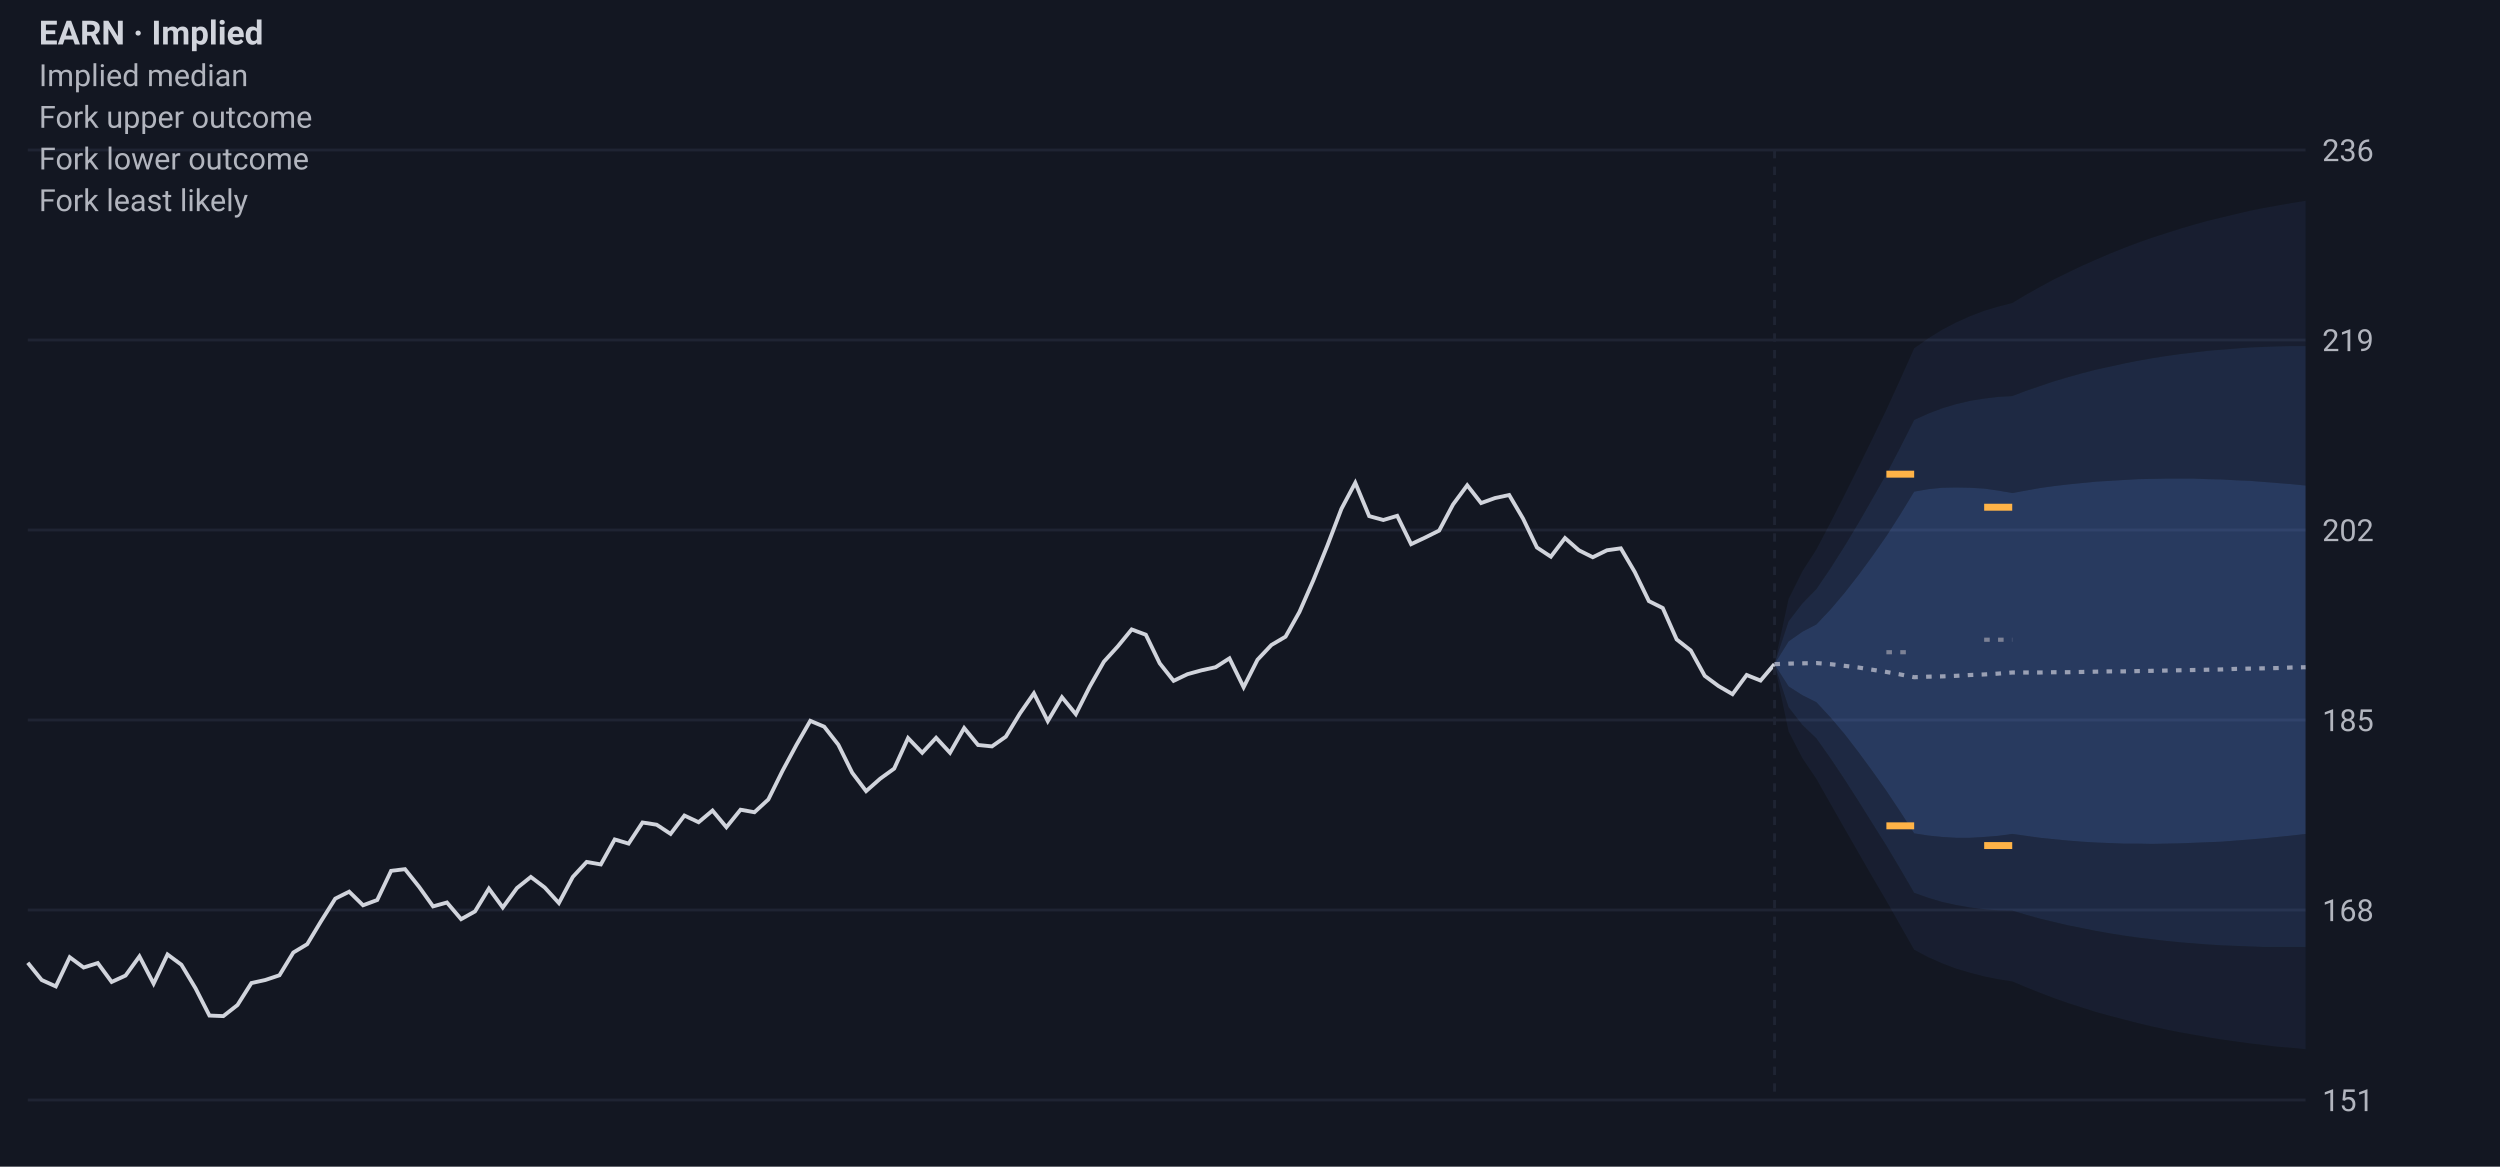
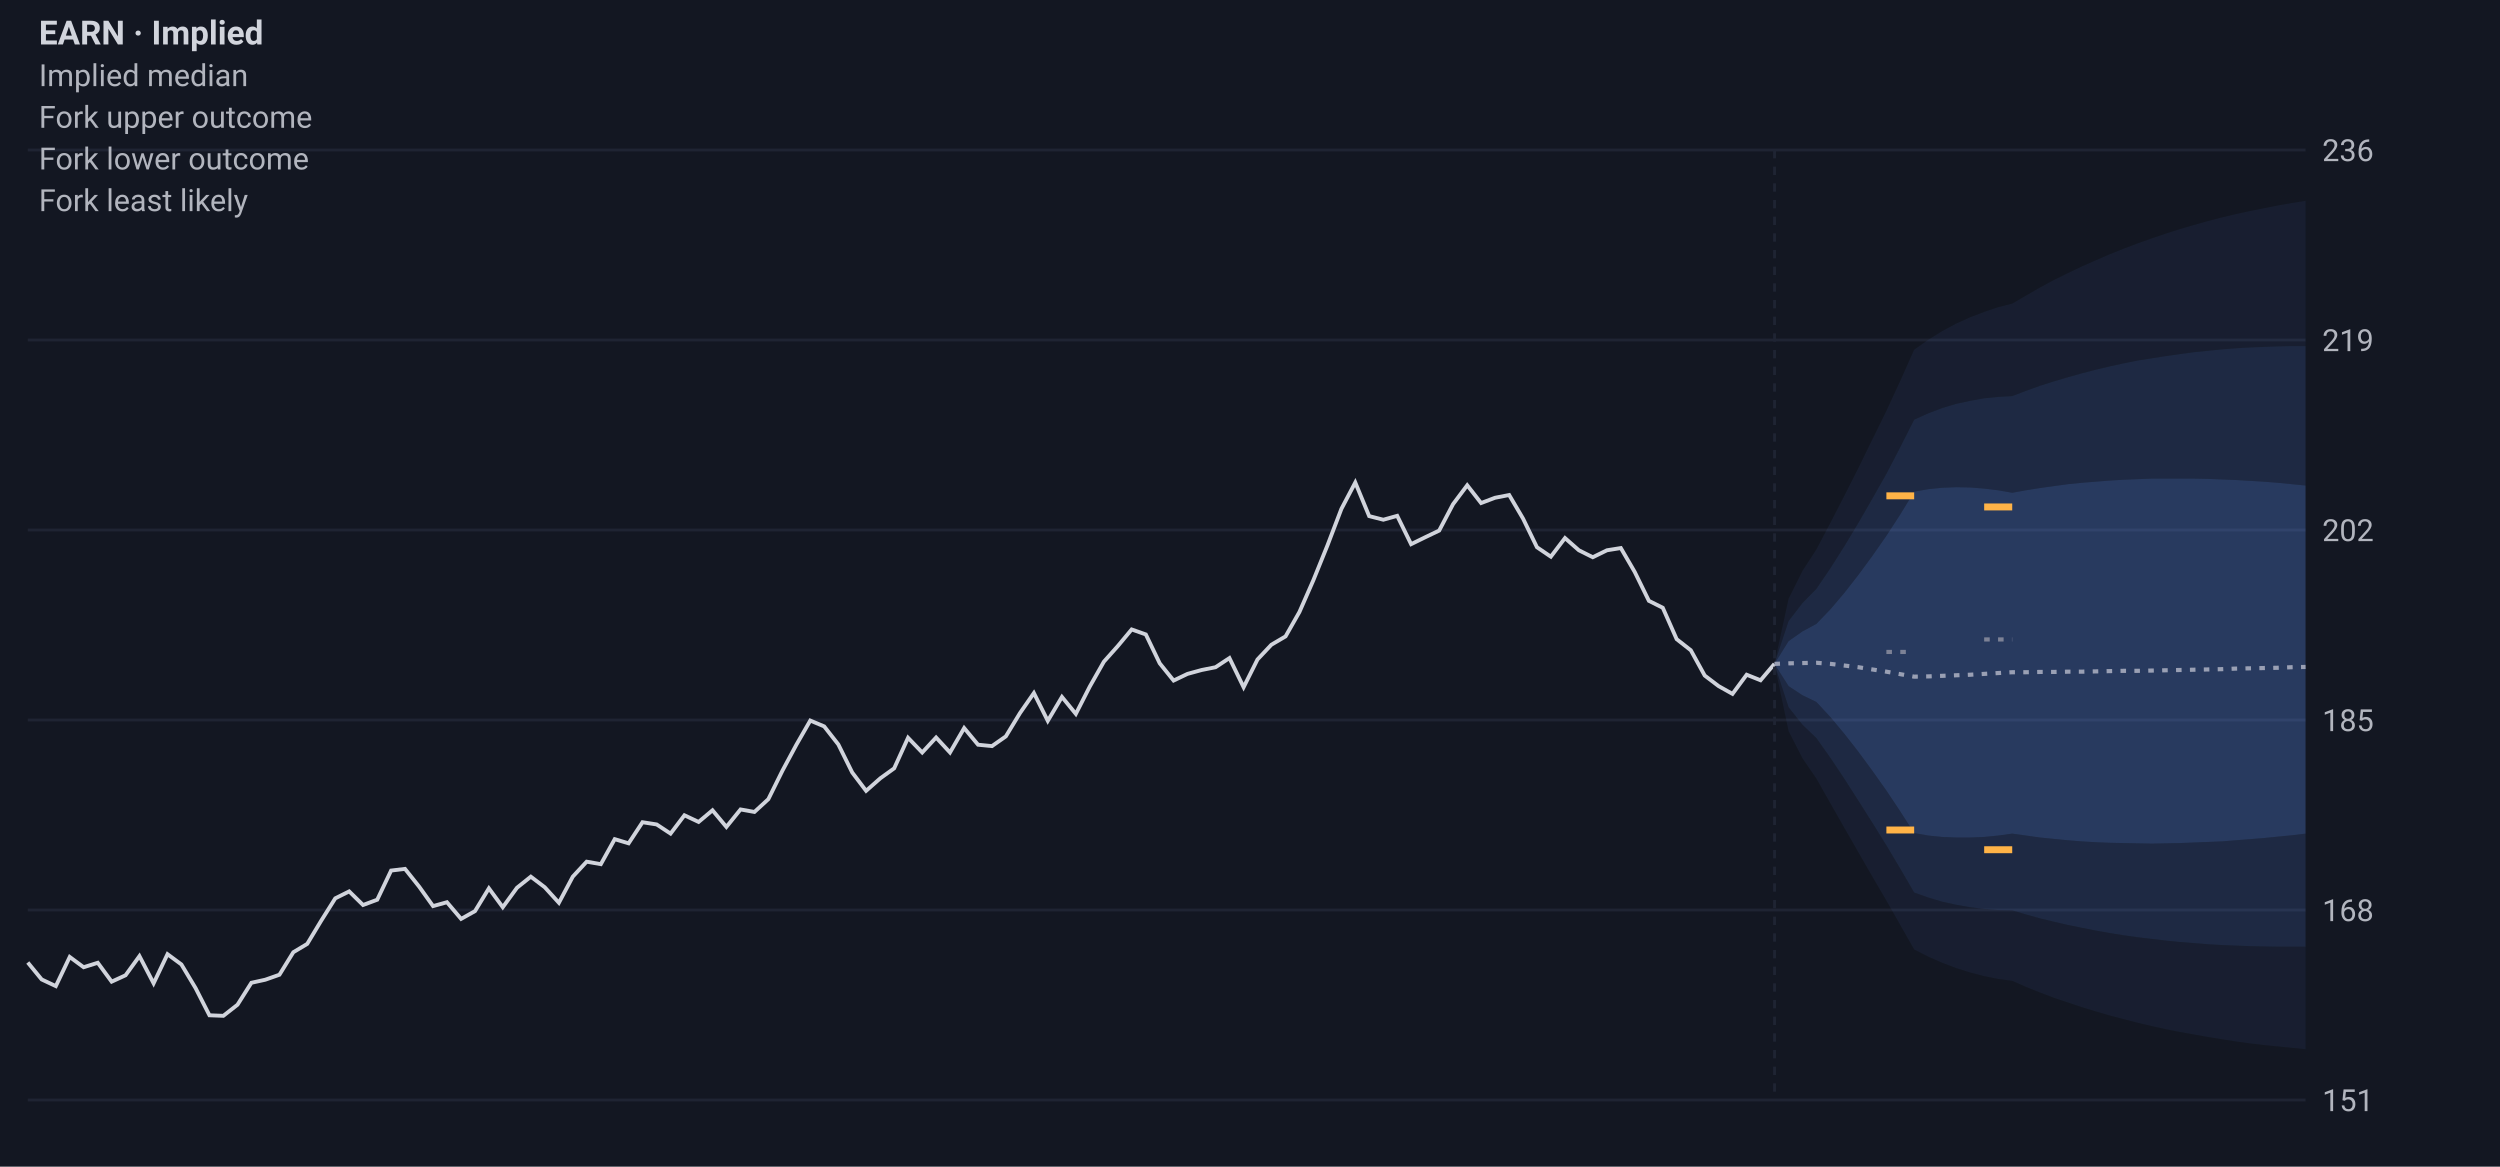
<svg xmlns="http://www.w3.org/2000/svg" width="900" height="420" viewBox="0 0 900 420" font-family="-apple-system, Segoe UI, Roboto, sans-serif">
  <rect width="900" height="420" fill="#131722" />
  <line x1="10" x2="830" y1="396.0" y2="396.0" stroke="#1f2433" />
  <text x="836" y="400.0" fill="#b2b5be" font-size="11">151</text>
  <line x1="10" x2="830" y1="327.6" y2="327.6" stroke="#1f2433" />
  <text x="836" y="331.6" fill="#b2b5be" font-size="11">168</text>
  <line x1="10" x2="830" y1="259.2" y2="259.2" stroke="#1f2433" />
  <text x="836" y="263.2" fill="#b2b5be" font-size="11">185</text>
  <line x1="10" x2="830" y1="190.8" y2="190.8" stroke="#1f2433" />
  <text x="836" y="194.8" fill="#b2b5be" font-size="11">202</text>
  <line x1="10" x2="830" y1="122.4" y2="122.4" stroke="#1f2433" />
  <text x="836" y="126.4" fill="#b2b5be" font-size="11">219</text>
  <line x1="10" x2="830" y1="54.0" y2="54.0" stroke="#1f2433" />
  <text x="836" y="58.0" fill="#b2b5be" font-size="11">236</text>
-   <polyline fill="none" stroke="#d1d4dc" stroke-width="1.4" points="10.0,346.6 15.0,352.8 20.1,355.1 25.1,344.6 30.1,348.3 35.2,346.7 40.2,353.5 45.2,351.2 50.2,344.3 55.3,354.1 60.3,343.6 65.3,347.3 70.4,355.8 75.4,365.6 80.4,365.8 85.5,361.8 90.5,353.9 95.5,352.8 100.6,351.1 105.6,342.9 110.6,339.9 115.6,331.6 120.7,323.5 125.7,321.0 130.7,325.9 135.8,324.0 140.8,313.5 145.8,312.9 150.9,319.3 155.9,326.3 160.9,324.9 166.0,330.9 171.0,328.1 176.0,319.9 181.0,326.7 186.1,319.7 191.1,315.7 196.1,319.5 201.2,325.1 206.2,315.7 211.2,310.3 216.3,311.2 221.3,302.2 226.3,303.7 231.3,296.1 236.4,296.9 241.4,300.2 246.4,293.6 251.5,296.0 256.5,291.8 261.5,297.8 266.6,291.5 271.6,292.4 276.6,287.8 281.7,277.5 286.7,268.2 291.7,259.5 296.7,261.6 301.8,268.1 306.8,278.2 311.8,284.8 316.9,280.3 321.9,276.7 326.9,265.7 332.0,271.0 337.0,265.6 342.0,271.0 347.1,262.1 352.1,268.2 357.1,268.7 362.1,265.2 367.2,256.8 372.2,249.6 377.2,259.6 382.3,251.0 387.3,257.1 392.3,247.2 397.4,238.2 402.4,232.7 407.4,226.6 412.5,228.5 417.5,238.8 422.5,245.1 427.5,242.7 432.6,241.3 437.6,240.2 442.6,237.0 447.7,247.4 452.7,237.5 457.7,232.2 462.8,229.2 467.8,220.3 472.8,208.9 477.9,196.3 482.9,183.2 487.9,173.8 492.9,185.8 498.0,187.2 503.0,185.7 508.0,195.9 513.1,193.5 518.1,191.0 523.1,181.6 528.2,174.7 533.2,181.1 538.2,179.3 543.3,178.2 548.3,186.7 553.3,197.1 558.3,200.4 563.4,193.7 568.4,198.1 573.4,200.6 578.5,198.1 583.5,197.4 588.5,205.9 593.6,216.4 598.6,218.9 603.6,230.2 608.7,234.2 613.7,243.3 618.7,247.0 623.7,249.9 628.8,243.0 633.8,245.0 638.8,239.1" />
-   <polygon points="638.8,239.1 643.9,263.3 648.9,273.0 653.9,280.4 659.0,289.4 664.0,298.2 669.0,306.9 674.0,315.6 679.1,324.3 684.1,333.1 689.1,341.9 694.2,344.6 699.2,346.8 704.2,348.7 709.3,350.2 714.3,351.5 719.3,352.5 724.4,353.3 729.4,355.4 734.4,357.4 739.4,359.3 744.5,361.1 749.5,362.7 754.5,364.3 759.6,365.7 764.6,367.0 769.6,368.3 774.7,369.5 779.7,370.6 784.7,371.6 789.8,372.5 794.8,373.4 799.8,374.2 804.8,374.9 809.9,375.6 814.9,376.2 819.9,376.8 825.0,377.2 830.0,377.7 830.0,340.9 825.0,340.9 819.9,340.9 814.9,340.9 809.9,340.7 804.8,340.5 799.8,340.3 794.8,340.0 789.8,339.6 784.7,339.2 779.7,338.7 774.7,338.1 769.6,337.5 764.6,336.8 759.6,336.0 754.5,335.1 749.5,334.1 744.5,333.1 739.4,331.9 734.4,330.7 729.4,329.3 724.4,327.8 719.3,327.7 714.3,327.3 709.3,326.7 704.2,325.8 699.2,324.7 694.2,323.2 689.1,321.4 684.1,312.8 679.1,304.4 674.0,296.3 669.0,288.3 664.0,280.5 659.0,273.0 653.9,265.8 648.9,261.0 643.9,254.6 638.8,239.1" fill="#5b8def" fill-opacity="0.07" />
-   <polygon points="638.8,239.1 643.9,223.7 648.9,217.2 653.9,212.1 659.0,204.6 664.0,196.7 669.0,188.4 674.0,179.7 679.1,170.7 684.1,161.1 689.1,151.2 694.2,148.9 699.2,147.0 704.2,145.5 709.3,144.3 714.3,143.5 719.3,142.9 724.4,142.6 729.4,140.7 734.4,139.0 739.4,137.3 744.5,135.8 749.5,134.4 754.5,133.1 759.6,132.0 764.6,130.9 769.6,129.9 774.7,129.0 779.7,128.2 784.7,127.5 789.8,126.9 794.8,126.3 799.8,125.9 804.8,125.5 809.9,125.1 814.9,124.9 819.9,124.7 825.0,124.6 830.0,124.6 830.0,72.3 825.0,73.1 819.9,74.0 814.9,74.9 809.9,75.9 804.8,77.1 799.8,78.3 794.8,79.5 789.8,80.9 784.7,82.4 779.7,84.0 774.7,85.6 769.6,87.4 764.6,89.3 759.6,91.3 754.5,93.5 749.5,95.7 744.5,98.1 739.4,100.6 734.4,103.3 729.4,106.1 724.4,109.1 719.3,110.4 714.3,111.9 709.3,113.8 704.2,116.1 699.2,118.7 694.2,121.8 689.1,125.4 684.1,136.6 679.1,147.5 674.0,158.1 669.0,168.3 664.0,178.3 659.0,188.1 653.9,197.8 648.9,205.6 643.9,215.6 638.8,239.1" fill="#5b8def" fill-opacity="0.07" />
-   <polygon points="638.8,239.1 643.9,254.6 648.9,261.0 653.9,265.8 659.0,273.0 664.0,280.5 669.0,288.3 674.0,296.3 679.1,304.4 684.1,312.8 689.1,321.4 694.2,323.2 699.2,324.7 704.2,325.8 709.3,326.7 714.3,327.3 719.3,327.7 724.4,327.8 729.4,329.3 734.4,330.7 739.4,331.9 744.5,333.1 749.5,334.1 754.5,335.1 759.6,336.0 764.6,336.8 769.6,337.5 774.7,338.1 779.7,338.7 784.7,339.2 789.8,339.6 794.8,340.0 799.8,340.3 804.8,340.5 809.9,340.7 814.9,340.9 819.9,340.9 825.0,340.9 830.0,340.9 830.0,300.2 825.0,300.8 819.9,301.3 814.9,301.8 809.9,302.2 804.8,302.6 799.8,303.0 794.8,303.2 789.8,303.4 784.7,303.6 779.7,303.7 774.7,303.8 769.6,303.7 764.6,303.7 759.6,303.5 754.5,303.3 749.5,303.0 744.5,302.6 739.4,302.1 734.4,301.6 729.4,300.9 724.4,300.2 719.3,300.9 714.3,301.3 709.3,301.6 704.2,301.6 699.2,301.3 694.2,300.8 689.1,300.0 684.1,292.2 679.1,284.7 674.0,277.5 669.0,270.7 664.0,264.2 659.0,258.3 653.9,252.8 648.9,250.3 643.9,247.1 638.8,239.1" fill="#5b8def" fill-opacity="0.16" />
-   <polygon points="638.8,239.1 643.9,230.9 648.9,227.4 653.9,224.8 659.0,219.4 664.0,213.5 669.0,207.1 674.0,200.3 679.1,193.0 684.1,185.2 689.1,177.0 694.2,176.1 699.2,175.6 704.2,175.5 709.3,175.6 714.3,175.9 719.3,176.6 724.4,177.5 729.4,176.6 734.4,175.7 739.4,175.0 744.5,174.4 749.5,173.9 754.5,173.4 759.6,173.1 764.6,172.8 769.6,172.5 774.7,172.4 779.7,172.3 784.7,172.3 789.8,172.3 794.8,172.5 799.8,172.6 804.8,172.9 809.9,173.1 814.9,173.5 819.9,173.9 825.0,174.3 830.0,174.8 830.0,124.6 825.0,124.6 819.9,124.7 814.9,124.9 809.9,125.1 804.8,125.5 799.8,125.9 794.8,126.3 789.8,126.9 784.7,127.5 779.7,128.2 774.7,129.0 769.6,129.9 764.6,130.9 759.6,132.0 754.5,133.1 749.5,134.4 744.5,135.8 739.4,137.3 734.4,139.0 729.4,140.7 724.4,142.6 719.3,142.9 714.3,143.5 709.3,144.3 704.2,145.5 699.2,147.0 694.2,148.9 689.1,151.2 684.1,161.1 679.1,170.7 674.0,179.7 669.0,188.4 664.0,196.7 659.0,204.6 653.9,212.1 648.9,217.2 643.9,223.7 638.8,239.1" fill="#5b8def" fill-opacity="0.16" />
-   <polygon points="638.8,239.1 643.9,247.1 648.9,250.3 653.9,252.8 659.0,258.3 664.0,264.2 669.0,270.7 674.0,277.5 679.1,284.7 684.1,292.2 689.1,300.0 694.2,300.8 699.2,301.3 704.2,301.6 709.3,301.6 714.3,301.3 719.3,300.9 724.4,300.2 729.4,300.9 734.4,301.6 739.4,302.1 744.5,302.6 749.5,303.0 754.5,303.3 759.6,303.5 764.6,303.7 769.6,303.7 774.7,303.8 779.7,303.7 784.7,303.6 789.8,303.4 794.8,303.2 799.8,303.0 804.8,302.6 809.9,302.2 814.9,301.8 819.9,301.3 825.0,300.8 830.0,300.2 830.0,174.8 825.0,174.3 819.9,173.9 814.9,173.5 809.9,173.1 804.8,172.9 799.8,172.6 794.8,172.5 789.8,172.3 784.7,172.3 779.7,172.3 774.7,172.4 769.6,172.5 764.6,172.8 759.6,173.1 754.5,173.4 749.5,173.9 744.5,174.4 739.4,175.0 734.4,175.7 729.4,176.6 724.4,177.5 719.3,176.6 714.3,175.9 709.3,175.6 704.2,175.5 699.2,175.6 694.2,176.1 689.1,177.0 684.1,185.2 679.1,193.0 674.0,200.3 669.0,207.1 664.0,213.5 659.0,219.4 653.9,224.8 648.9,227.4 643.9,230.9 638.8,239.1" fill="#5b8def" fill-opacity="0.3" />
-   <polyline fill="none" stroke="#9aa0b4" stroke-width="1.5" stroke-dasharray="2 3" points="638.8,239.1 643.9,238.9 648.9,238.8 653.9,238.7 659.0,239.1 664.0,239.7 669.0,240.3 674.0,241.1 679.1,241.9 684.1,242.8 689.1,243.8 694.2,243.6 699.2,243.5 704.2,243.3 709.3,243.0 714.3,242.8 719.3,242.5 724.4,242.1 729.4,242.1 734.4,242.1 739.4,242.0 744.5,242.0 749.5,241.9 754.5,241.8 759.6,241.7 764.6,241.7 769.6,241.6 774.7,241.5 779.7,241.4 784.7,241.3 789.8,241.2 794.8,241.1 799.8,241.0 804.8,240.8 809.9,240.7 814.9,240.6 819.9,240.5 825.0,240.3 830.0,240.2" />
-   <polyline fill="none" stroke="#ffb347" stroke-width="2.5" stroke-dasharray="" points="679.1,170.7 684.1,170.7 689.1,170.7" />
-   <polyline fill="none" stroke="#ffb347" stroke-width="2.5" stroke-dasharray="" points="714.3,182.6 719.3,182.6 724.4,182.6" />
-   <polyline fill="none" stroke="#ffb347" stroke-width="2.5" stroke-dasharray="" points="679.1,297.3 684.1,297.3 689.1,297.3" />
-   <polyline fill="none" stroke="#ffb347" stroke-width="2.5" stroke-dasharray="" points="714.3,304.4 719.3,304.4 724.4,304.4" />
-   <polyline fill="none" stroke="#7d8296" stroke-width="1.5" stroke-dasharray="2 3" points="679.1,234.8 684.1,234.8 689.1,234.8" />
-   <polyline fill="none" stroke="#7d8296" stroke-width="1.5" stroke-dasharray="2 3" points="714.3,230.3 719.3,230.3 724.4,230.3" />
+   <polyline fill="none" stroke="#d1d4dc" stroke-width="1.4" points="10.0,346.5 15.0,352.6 20.1,355.0 25.1,344.5 30.1,348.2 35.2,346.6 40.2,353.4 45.2,351.1 50.2,344.2 55.3,354.0 60.3,343.5 65.3,347.2 70.4,355.7 75.4,365.5 80.4,365.7 85.5,361.7 90.5,353.8 95.5,352.7 100.6,350.9 105.6,342.8 110.6,339.8 115.6,331.5 120.7,323.4 125.7,320.9 130.7,325.8 135.8,323.9 140.8,313.4 145.8,312.8 150.9,319.2 155.9,326.2 160.9,324.8 166.0,330.8 171.0,328.0 176.0,319.8 181.0,326.6 186.1,319.6 191.1,315.6 196.1,319.4 201.2,325.0 206.2,315.6 211.2,310.2 216.3,311.1 221.3,302.1 226.3,303.6 231.3,296.0 236.4,296.8 241.4,300.1 246.4,293.5 251.5,295.9 256.5,291.7 261.5,297.7 266.6,291.4 271.6,292.3 276.6,287.7 281.7,277.4 286.7,268.1 291.7,259.4 296.7,261.5 301.8,268.0 306.8,278.1 311.8,284.7 316.9,280.2 321.9,276.6 326.9,265.6 332.0,270.9 337.0,265.5 342.0,270.9 347.1,262.1 352.1,268.1 357.1,268.6 362.1,265.1 367.2,256.7 372.2,249.5 377.2,259.5 382.3,250.9 387.3,257.0 392.3,247.2 397.4,238.2 402.4,232.6 407.4,226.6 412.5,228.4 417.5,238.8 422.5,245.0 427.5,242.6 432.6,241.2 437.6,240.2 442.6,236.9 447.7,247.4 452.7,237.4 457.7,232.1 462.8,229.1 467.8,220.3 472.8,208.9 477.9,196.3 482.9,183.2 487.9,173.7 492.9,185.8 498.0,187.1 503.0,185.7 508.0,195.9 513.1,193.4 518.1,191.0 523.1,181.5 528.2,174.7 533.2,181.1 538.2,179.2 543.3,178.2 548.3,186.7 553.3,197.0 558.3,200.4 563.4,193.7 568.4,198.1 573.4,200.6 578.5,198.1 583.5,197.3 588.5,205.9 593.6,216.3 598.6,218.8 603.6,230.1 608.7,234.1 613.7,243.2 618.7,247.0 623.7,249.8 628.8,242.9 633.8,244.9 638.8,239.0" />
+   <polygon points="638.8,239.0 643.9,263.2 648.9,273.0 653.9,280.3 659.0,289.3 664.0,298.1 669.0,306.8 674.0,315.5 679.1,324.2 684.1,333.0 689.1,341.8 694.2,344.4 699.2,346.6 704.2,348.5 709.3,350.1 714.3,351.4 719.3,352.4 724.4,353.1 729.4,355.3 734.4,357.3 739.4,359.2 744.5,360.9 749.5,362.6 754.5,364.1 759.6,365.6 764.6,366.9 769.6,368.2 774.7,369.4 779.7,370.5 784.7,371.5 789.8,372.4 794.8,373.3 799.8,374.1 804.8,374.9 809.9,375.6 814.9,376.2 819.9,376.7 825.0,377.2 830.0,377.7 830.0,340.8 825.0,340.8 819.9,340.8 814.9,340.7 809.9,340.6 804.8,340.4 799.8,340.2 794.8,339.9 789.8,339.5 784.7,339.1 779.7,338.6 774.7,338.0 769.6,337.4 764.6,336.7 759.6,335.9 754.5,335.0 749.5,334.0 744.5,333.0 739.4,331.8 734.4,330.6 729.4,329.2 724.4,327.7 719.3,327.6 714.3,327.2 709.3,326.6 704.2,325.7 699.2,324.6 694.2,323.1 689.1,321.3 684.1,312.7 679.1,304.3 674.0,296.1 669.0,288.2 664.0,280.4 659.0,272.9 653.9,265.7 648.9,260.9 643.9,254.6 638.8,239.0" fill="#5b8def" fill-opacity="0.07" />
+   <polygon points="638.8,239.0 643.9,223.6 648.9,217.1 653.9,212.0 659.0,204.5 664.0,196.6 669.0,188.3 674.0,179.6 679.1,170.6 684.1,161.0 689.1,151.1 694.2,148.8 699.2,146.9 704.2,145.4 709.3,144.3 714.3,143.4 719.3,142.9 724.4,142.6 729.4,140.7 734.4,138.9 739.4,137.3 744.5,135.8 749.5,134.4 754.5,133.1 759.6,131.9 764.6,130.8 769.6,129.8 774.7,129.0 779.7,128.2 784.7,127.5 789.8,126.8 794.8,126.3 799.8,125.8 804.8,125.4 809.9,125.1 814.9,124.9 819.9,124.7 825.0,124.6 830.0,124.6 830.0,72.3 825.0,73.1 819.9,74.0 814.9,75.0 809.9,76.0 804.8,77.1 799.8,78.3 794.8,79.6 789.8,81.0 784.7,82.5 779.7,84.1 774.7,85.8 769.6,87.6 764.6,89.5 759.6,91.5 754.5,93.7 749.5,95.9 744.5,98.3 739.4,100.8 734.4,103.5 729.4,106.4 724.4,109.3 719.3,110.6 714.3,112.3 709.3,114.2 704.2,116.5 699.2,119.2 694.2,122.3 689.1,125.9 684.1,137.1 679.1,147.9 674.0,158.3 669.0,168.5 664.0,178.4 659.0,188.1 653.9,197.8 648.9,205.5 643.9,215.5 638.8,239.0" fill="#5b8def" fill-opacity="0.07" />
+   <polygon points="638.8,239.0 643.9,254.6 648.9,260.9 653.9,265.7 659.0,272.9 664.0,280.4 669.0,288.2 674.0,296.1 679.1,304.3 684.1,312.7 689.1,321.3 694.2,323.1 699.2,324.6 704.2,325.7 709.3,326.6 714.3,327.2 719.3,327.6 724.4,327.7 729.4,329.2 734.4,330.6 739.4,331.8 744.5,333.0 749.5,334.0 754.5,335.0 759.6,335.9 764.6,336.7 769.6,337.4 774.7,338.0 779.7,338.6 784.7,339.1 789.8,339.5 794.8,339.9 799.8,340.2 804.8,340.4 809.9,340.6 814.9,340.7 819.9,340.8 825.0,340.8 830.0,340.8 830.0,300.1 825.0,300.7 819.9,301.2 814.9,301.7 809.9,302.1 804.8,302.5 799.8,302.9 794.8,303.1 789.8,303.3 784.7,303.5 779.7,303.6 774.7,303.7 769.6,303.6 764.6,303.5 759.6,303.4 754.5,303.2 749.5,302.9 744.5,302.5 739.4,302.0 734.4,301.5 729.4,300.8 724.4,300.1 719.3,300.8 714.3,301.3 709.3,301.5 704.2,301.5 699.2,301.3 694.2,300.8 689.1,299.9 684.1,292.1 679.1,284.6 674.0,277.4 669.0,270.6 664.0,264.2 659.0,258.2 653.9,252.7 648.9,250.3 643.9,247.0 638.8,239.0" fill="#5b8def" fill-opacity="0.16" />
+   <polygon points="638.8,239.0 643.9,230.8 648.9,227.3 653.9,224.6 659.0,219.3 664.0,213.4 669.0,207.0 674.0,200.2 679.1,192.9 684.1,185.2 689.1,177.0 694.2,176.1 699.2,175.6 704.2,175.4 709.3,175.5 714.3,175.9 719.3,176.5 724.4,177.4 729.4,176.5 734.4,175.7 739.4,175.0 744.5,174.3 749.5,173.8 754.5,173.4 759.6,173.0 764.6,172.7 769.6,172.5 774.7,172.3 779.7,172.3 784.7,172.3 789.8,172.3 794.8,172.4 799.8,172.6 804.8,172.8 809.9,173.1 814.9,173.4 819.9,173.8 825.0,174.3 830.0,174.8 830.0,124.6 825.0,124.6 819.9,124.7 814.9,124.9 809.9,125.1 804.8,125.4 799.8,125.8 794.8,126.3 789.8,126.8 784.7,127.5 779.7,128.2 774.7,129.0 769.6,129.8 764.6,130.8 759.6,131.9 754.5,133.1 749.5,134.4 744.5,135.8 739.4,137.3 734.4,138.9 729.4,140.7 724.4,142.6 719.3,142.9 714.3,143.4 709.3,144.3 704.2,145.4 699.2,146.9 694.2,148.8 689.1,151.1 684.1,161.0 679.1,170.6 674.0,179.6 669.0,188.3 664.0,196.6 659.0,204.5 653.9,212.0 648.9,217.1 643.9,223.6 638.8,239.0" fill="#5b8def" fill-opacity="0.16" />
+   <polygon points="638.8,239.0 643.9,247.0 648.9,250.3 653.9,252.7 659.0,258.2 664.0,264.2 669.0,270.6 674.0,277.4 679.1,284.6 684.1,292.1 689.1,299.9 694.2,300.8 699.2,301.3 704.2,301.5 709.3,301.5 714.3,301.3 719.3,300.8 724.4,300.1 729.4,300.8 734.4,301.5 739.4,302.0 744.5,302.5 749.5,302.9 754.5,303.2 759.6,303.4 764.6,303.5 769.6,303.6 774.7,303.7 779.7,303.6 784.7,303.5 789.8,303.3 794.8,303.1 799.8,302.9 804.8,302.5 809.9,302.1 814.9,301.7 819.9,301.2 825.0,300.7 830.0,300.1 830.0,174.8 825.0,174.3 819.9,173.8 814.9,173.4 809.9,173.1 804.8,172.8 799.8,172.6 794.8,172.4 789.8,172.3 784.7,172.3 779.7,172.3 774.7,172.3 769.6,172.5 764.6,172.7 759.6,173.0 754.5,173.4 749.5,173.8 744.5,174.3 739.4,175.0 734.4,175.7 729.4,176.5 724.4,177.4 719.3,176.5 714.3,175.9 709.3,175.5 704.2,175.4 699.2,175.6 694.2,176.1 689.1,177.0 684.1,185.2 679.1,192.9 674.0,200.2 669.0,207.0 664.0,213.4 659.0,219.3 653.9,224.6 648.9,227.3 643.9,230.8 638.8,239.0" fill="#5b8def" fill-opacity="0.3" />
+   <polyline fill="none" stroke="#9aa0b4" stroke-width="1.5" stroke-dasharray="2 3" points="638.8,239.0 643.9,238.8 648.9,238.7 653.9,238.6 659.0,239.0 664.0,239.6 669.0,240.2 674.0,241.0 679.1,241.8 684.1,242.7 689.1,243.6 694.2,243.5 699.2,243.3 704.2,243.1 709.3,242.9 714.3,242.6 719.3,242.3 724.4,242.0 729.4,242.0 734.4,241.9 739.4,241.9 744.5,241.8 749.5,241.8 754.5,241.7 759.6,241.6 764.6,241.5 769.6,241.5 774.7,241.4 779.7,241.3 784.7,241.2 789.8,241.1 794.8,241.0 799.8,240.9 804.8,240.7 809.9,240.6 814.9,240.5 819.9,240.4 825.0,240.2 830.0,240.1" />
+   <polyline fill="none" stroke="#ffb347" stroke-width="2.5" stroke-dasharray="" points="679.1,178.5 684.1,178.5 689.1,178.5" />
+   <polyline fill="none" stroke="#ffb347" stroke-width="2.5" stroke-dasharray="" points="714.3,182.5 719.3,182.5 724.4,182.5" />
+   <polyline fill="none" stroke="#ffb347" stroke-width="2.5" stroke-dasharray="" points="679.1,298.8 684.1,298.8 689.1,298.8" />
+   <polyline fill="none" stroke="#ffb347" stroke-width="2.5" stroke-dasharray="" points="714.3,305.9 719.3,305.9 724.4,305.9" />
+   <polyline fill="none" stroke="#7d8296" stroke-width="1.5" stroke-dasharray="2 3" points="679.1,234.7 684.1,234.7 689.1,234.7" />
+   <polyline fill="none" stroke="#7d8296" stroke-width="1.5" stroke-dasharray="2 3" points="714.3,230.2 719.3,230.2 724.4,230.2" />
  <text x="14" y="16" fill="#d1d4dc" font-size="12" font-weight="600">EARN · Implied</text>
  <text x="14" y="31" fill="#b2b5be" font-size="11" font-weight="400">Implied median</text>
  <text x="14" y="46" fill="#b2b5be" font-size="11" font-weight="400">Fork upper outcome</text>
  <text x="14" y="61" fill="#b2b5be" font-size="11" font-weight="400">Fork lower outcome</text>
  <text x="14" y="76" fill="#b2b5be" font-size="11" font-weight="400">Fork least likely</text>
  <line x1="638.834" x2="638.834" y1="54" y2="396" stroke="#1f2433" stroke-dasharray="3 3" />
</svg>
